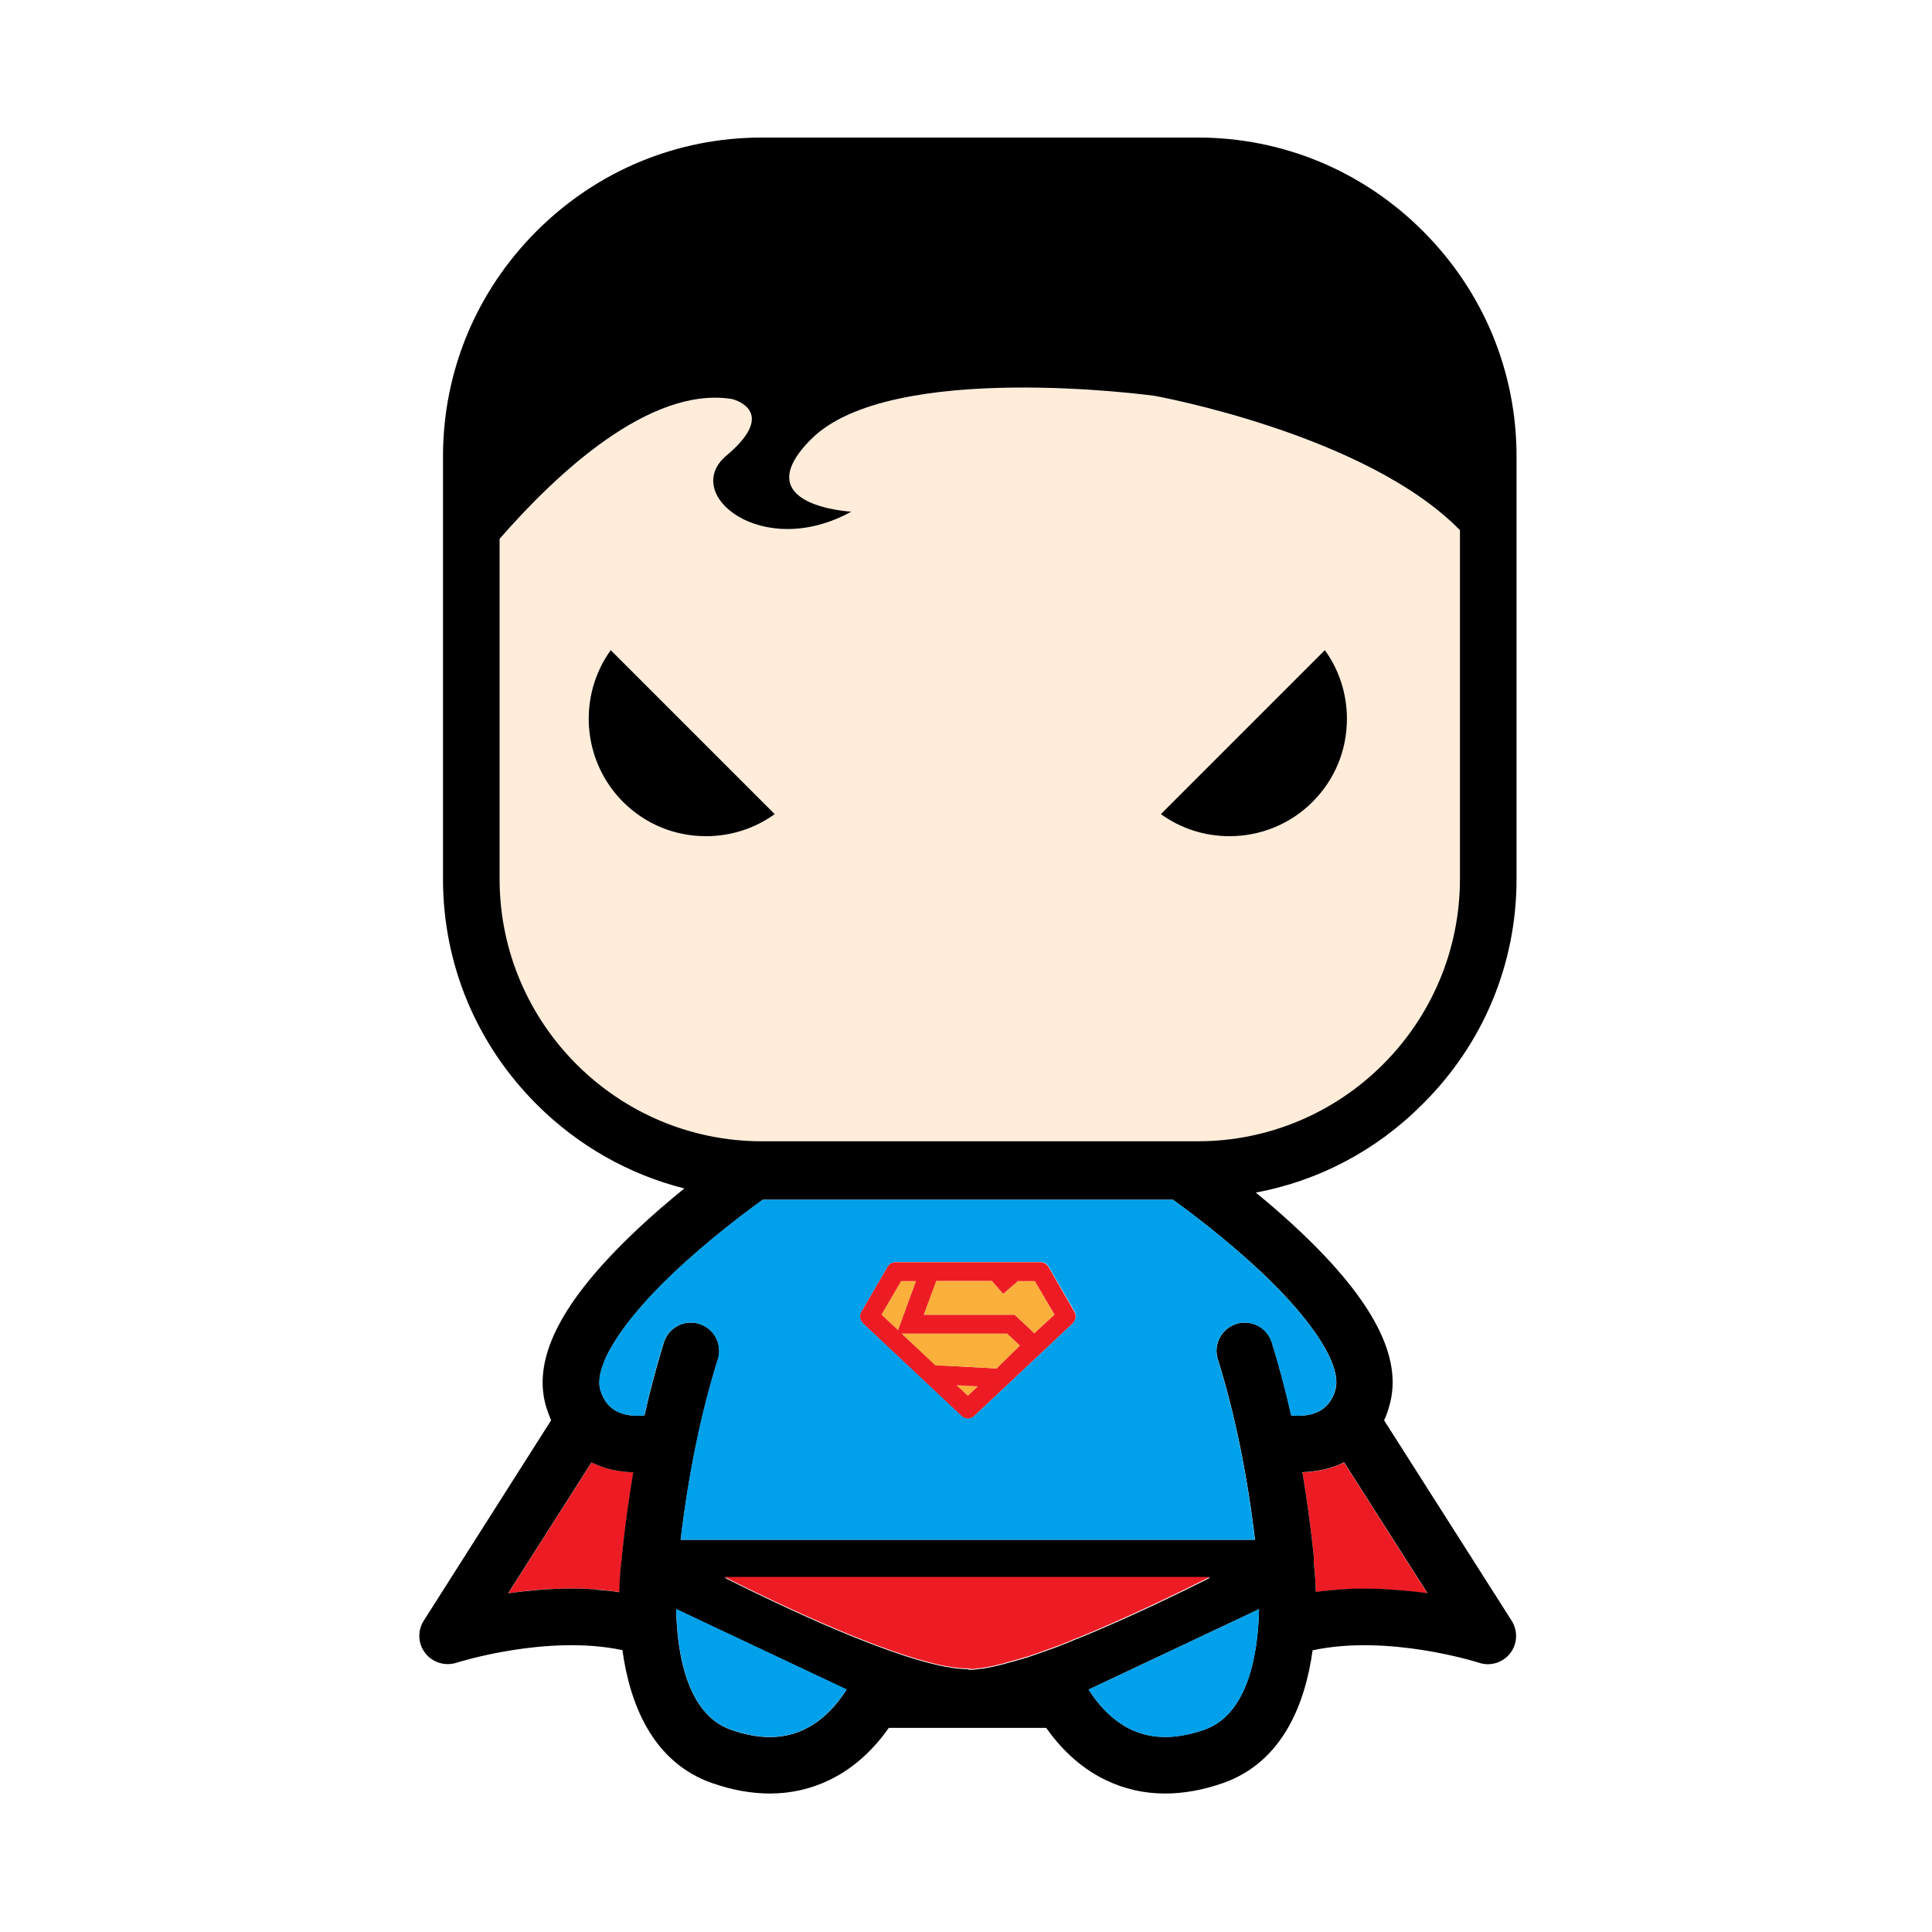
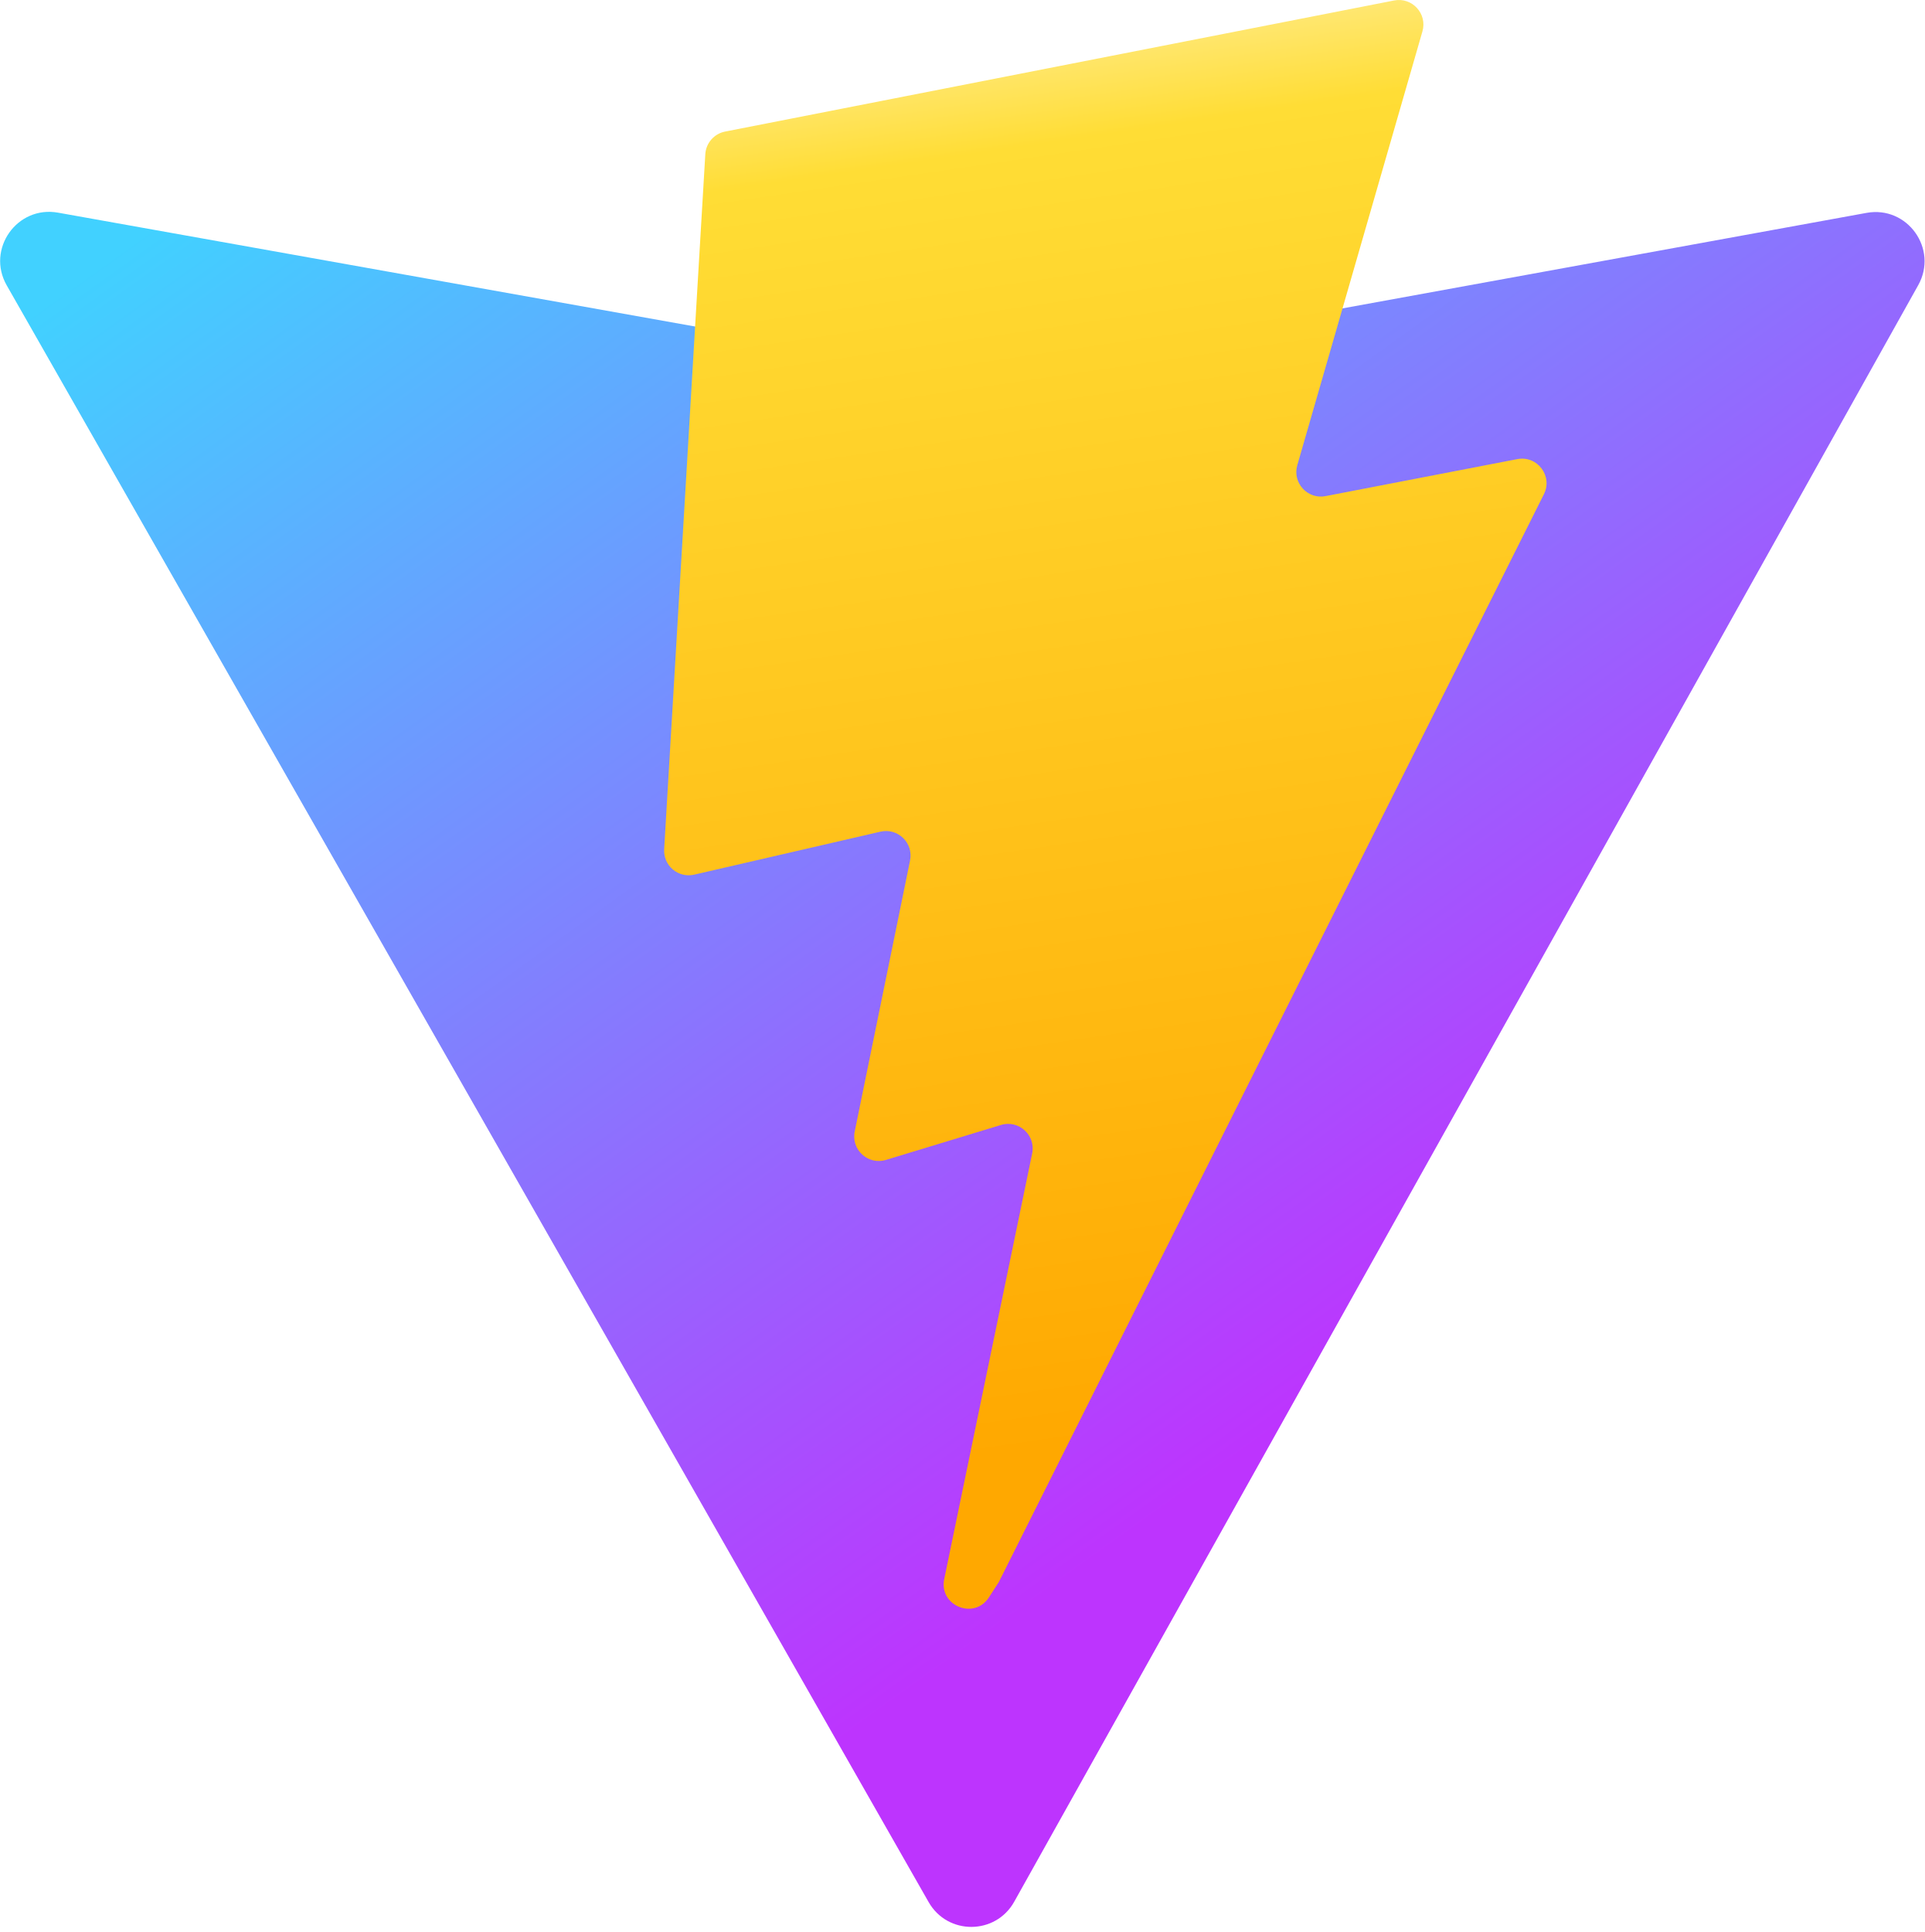
- <svg xmlns="http://www.w3.org/2000/svg" t="1744274434024" class="icon" viewBox="0 0 1024 1024" version="1.1" p-id="2814" width="60" height="60">
-   <path d="M329.4 827.7c0-0.3 0.1-0.6 0.2-0.9 0-0.7 0-1.4 0.1-2.1 1.6-15.3 3.6-30.1 6-44.3-4.6-0.2-9.4-0.8-14.2-2.2-2.8-0.8-5.4-1.8-7.9-3.1l-44.2 69.4c9.1-1.4 19.4-2.4 30.2-2.5h8.3c0.7 0 1.5 0 2.2 0.1 0.6 0 1.2 0.1 1.8 0.1 0.6 0 1.1 0.1 1.7 0.1 0.7 0 1.4 0.1 2.1 0.1 0.3 0 0.6 0 0.9 0.1 4 0.3 8 0.8 11.8 1.3 0.1-9 0.9-15.2 1-16.1z m375.1-49.5c-4.8 1.4-9.7 2-14.2 2.2 2.4 14.3 4.4 29 6 44.3 0.1 1.1 0.1 2.1 0 3.1 0.2 1.2 0.9 7.3 1.1 16.1 0.9-0.1 1.8-0.3 2.7-0.4 0.3 0 0.6-0.1 0.9-0.1 0.8-0.1 1.7-0.2 2.5-0.3 0.4 0 0.8-0.1 1.2-0.1 0.8-0.1 1.5-0.2 2.3-0.2 0.5 0 1-0.1 1.5-0.1 0.7-0.1 1.5-0.1 2.2-0.2 0.6 0 1.2-0.1 1.8-0.1 0.7 0 1.3-0.1 2-0.1s1.4-0.1 2-0.1c0.6 0 1.2 0 1.8-0.1h8.1c10.8 0.2 21.1 1.2 30.2 2.5l-44.2-69.4c-2.5 1.1-5.1 2.2-7.9 3z" fill="#ED1C24" p-id="2815" />
-   <path d="M773.8 281.1c-50-51.1-161.9-71.2-161.9-71.2s-139.8-19.4-182 23c-35.3 35.4 21.3 38.4 21.3 38.4-47.1 26-90.4-9.3-66.2-29.7 28.5-24 3-30 3-30-43.5-7-93.1 39.6-123.2 74.1V466c0 76.6 62.4 139 139 139h231c76.6 0 139-62.4 139-139V281.1zM374.2 443.2c-16.6 0-32.3-6.5-44-18.2-21.9-21.9-24-56.1-6.5-80.4l86.9 86.9c-10.5 7.6-23.1 11.7-36.4 11.7zM695.7 425c-11.8 11.8-27.4 18.2-44 18.2-13.2 0-25.9-4.1-36.4-11.7l86.9-86.9c7.6 10.5 11.7 23.1 11.7 36.4 0 16.6-6.5 32.2-18.2 44z" fill="#FFECD9" p-id="2816" />
-   <path d="M803.8 465.9v-224c0-45-17.6-87.4-49.6-119.4s-74.4-49.6-119.4-49.6h-231c-45 0-87.4 17.6-119.4 49.6s-49.6 74.4-49.6 119.4v224c0 45 17.6 87.4 49.6 119.4 22 22 49 37.2 78.3 44.6-8.1 6.6-17.3 14.4-26.2 22.9-38.8 36.8-54.2 66.8-47.3 91.9 0.8 2.8 1.8 5.5 2.9 8.1L224.6 859c-3.4 5.3-3.1 12.2 0.8 17.2 3.9 5 10.5 7 16.5 5.1 0.7-0.2 47.7-15.2 88-6.7 3.8 27.7 15.5 59.3 47.6 70.5 10.6 3.7 20.8 5.5 30.6 5.5 11.1 0 21.7-2.4 31.6-7.2 14.3-6.9 24.5-17.8 31.4-27.6h83.4c6.9 9.8 17.1 20.7 31.4 27.6 9.9 4.8 20.4 7.2 31.6 7.2 9.8 0 20-1.8 30.6-5.5 32.1-11.2 43.8-42.8 47.6-70.4 40.3-8.7 87.6 6.4 88.2 6.6 6 2 12.6 0 16.5-5s4.2-11.9 0.8-17.3l-67.6-106.2c1.2-2.5 2.1-5.2 2.9-8.1 7-25.1-8.5-55.2-47.3-91.9-8-7.6-16.1-14.6-23.6-20.7 33.2-6.2 63.8-22.2 88.3-46.8 32.3-32 49.9-74.4 49.9-119.4zM315.6 842.4c-0.7-0.1-1.4-0.1-2.1-0.1-0.5 0-1.1-0.1-1.7-0.1-0.6 0-1.2-0.1-1.8-0.1-0.7 0-1.5-0.1-2.2-0.1h-8.3c-10.8 0.2-21.1 1.2-30.2 2.5l44.2-69.4c2.5 1.2 5.1 2.3 7.9 3.1 4.8 1.4 9.7 2 14.2 2.2-2.4 14.3-4.4 29-6 44.3-0.1 0.7-0.1 1.4-0.1 2.1-0.1 0.3-0.1 0.6-0.2 0.9-0.1 1-0.9 7.1-1.1 16.2-3.8-0.6-7.8-1-11.8-1.3-0.2-0.1-0.5-0.2-0.8-0.2z m111 74.1c-11.3 5.5-24.1 5.6-39.2 0.3-23.7-8.3-28.6-41.5-29-63.9l90.3 42.6c-4.5 7.2-11.8 16-22.1 21z m86.4-31.8c-26.4 0-86.3-27-129-48.5h257.5c-17.9 9-38.8 19-59 27.6l-0.6 0.3c-2.6 1.1-5.3 2.2-7.9 3.3-0.3 0.1-0.5 0.2-0.8 0.3l-4.5 1.8-0.6 0.3c-0.8 0.3-1.6 0.6-2.4 1-0.3 0.1-0.6 0.2-0.8 0.3-1.4 0.5-2.8 1.1-4.1 1.6-0.3 0.1-0.7 0.3-1 0.4-2.4 0.9-4.7 1.7-7 2.5-0.4 0.1-0.7 0.3-1.1 0.4-1.3 0.4-2.5 0.9-3.8 1.3-0.3 0.1-0.5 0.2-0.8 0.3-0.7 0.2-1.4 0.5-2.1 0.7-0.4 0.1-0.7 0.2-1 0.3-1.1 0.4-2.3 0.7-3.4 1-0.3 0.1-0.7 0.2-1 0.3-0.7 0.2-1.3 0.4-2 0.6-0.3 0.1-0.6 0.2-0.9 0.2-1.1 0.3-2.2 0.6-3.2 0.9-0.3 0.1-0.7 0.2-1 0.3-1.1 0.3-2.2 0.5-3.3 0.8-0.2 0-0.4 0.1-0.7 0.2-0.6 0.1-1.1 0.2-1.7 0.4-0.3 0.1-0.6 0.1-1 0.2-0.9 0.2-1.8 0.3-2.7 0.5-0.3 0.1-0.6 0.1-0.9 0.2-0.5 0.1-1 0.2-1.5 0.2-0.3 0-0.6 0.1-0.9 0.1-0.8 0.1-1.6 0.2-2.3 0.3-0.3 0-0.6 0.1-0.9 0.1-0.4 0-0.9 0.1-1.3 0.1-0.6 0-1.1 0-1.6 0.1-0.4-0.4-0.5-0.4-0.7-0.4z m125.3 32.1c-20.7 7.2-37.5 4.3-51.2-8.8-4.2-4-7.6-8.5-10.1-12.5l90.3-42.6c-0.5 22.4-5.3 55.6-29 63.9z m88.1-74.8h-8.1c-0.6 0-1.2 0-1.8 0.1-0.7 0-1.4 0-2 0.1-0.7 0-1.4 0.1-2 0.1-0.6 0-1.2 0.1-1.8 0.1-0.7 0.1-1.5 0.1-2.2 0.2-0.5 0-1 0.1-1.5 0.1-0.8 0.1-1.6 0.1-2.3 0.2-0.4 0-0.8 0.1-1.2 0.1-0.8 0.1-1.7 0.2-2.5 0.3-0.3 0-0.6 0.1-0.9 0.1-0.9 0.1-1.8 0.3-2.7 0.4-0.2-8.8-1-14.9-1.1-16.1 0.1-1 0.1-2.1 0-3.1-1.6-15.3-3.6-30-6-44.3 4.6-0.2 9.4-0.8 14.2-2.2 2.8-0.8 5.4-1.8 7.9-3.1l44.2 69.4c-9.1-1.2-19.4-2.2-30.2-2.4z m-57.6-167.5c27.9 26.4 42.5 49.7 39 62.1-3.5 12.5-14.1 14.5-23.4 13.6-3-13.5-6.5-26.4-10.3-38.7-2.5-7.9-10.9-12.3-18.8-9.8s-12.3 10.9-9.8 18.8c8.9 28.4 15.5 60.5 19.7 95.6H360.8c4.2-35.1 10.8-67.2 19.7-95.6 2.5-7.9-1.9-16.3-9.8-18.8s-16.3 1.9-18.8 9.8c-3.8 12.3-7.3 25.2-10.3 38.7-9.2 0.9-19.9-1.1-23.4-13.6-3.4-12.4 11-35.6 38.8-61.9 19-18 39.2-33 47.3-38.8h217.4c8.1 5.8 28.1 20.7 47.1 38.6z m-34-69.6h-231c-76.6 0-139-62.4-139-139V285.6c30.1-34.5 79.6-81.1 123.2-74.1 0 0 25.5 6-3 30-24.3 20.4 19.1 55.7 66.2 29.7 0 0-56.6-3-21.3-38.4 42.2-42.3 182-23 182-23s111.9 20.1 161.9 71.2v184.8c0 76.8-62.4 139.1-139 139.1z" p-id="2817" />
-   <path d="M621.7 635.9H404.2c-8.1 5.8-28.3 20.8-47.3 38.8-27.7 26.3-42.2 49.5-38.8 61.9 3.5 12.5 14.1 14.5 23.4 13.6 3-13.5 6.4-26.4 10.3-38.7 2.5-7.9 10.9-12.3 18.8-9.8s12.3 10.9 9.8 18.8c-8.9 28.4-15.5 60.5-19.7 95.6h304.4c-4.2-35.1-10.8-67.2-19.7-95.6-2.5-7.9 1.9-16.3 9.8-18.8s16.3 1.9 18.8 9.8c3.8 12.3 7.3 25.2 10.3 38.7 9.2 0.9 19.9-1.1 23.4-13.6s-11.1-35.7-39-62.1c-18.9-17.9-38.9-32.8-47-38.6z m-53.1 65.4l-52.1 49c-1 0.9-2.2 1.4-3.4 1.4s-2.5-0.5-3.4-1.4l-52.1-49c-1.7-1.6-2.1-4.1-0.9-6.2l13.8-23.7c0.9-1.5 2.5-2.5 4.3-2.5h76.7c1.8 0 3.4 0.9 4.3 2.5l13.8 23.7c1 2.1 0.7 4.6-1 6.2z m-48 182.8c-0.3 0-0.6 0.1-0.9 0.1 0.2-0.1 0.5-0.1 0.9-0.1z m-5.5 0.5c-0.6 0-1.1 0-1.6 0.1 0.5-0.1 1.1-0.1 1.6-0.1z m22.3-4.3c-0.3 0.1-0.6 0.2-0.9 0.2 0.3 0 0.6-0.1 0.9-0.2z m3-0.8c-0.3 0.1-0.7 0.2-1 0.3 0.3-0.1 0.6-0.2 1-0.3z m-23.1 4.9c-0.3 0-0.6 0.1-0.9 0.1 0.3 0 0.6 0 0.9-0.1z m9.3-1.4c-0.3 0.1-0.6 0.1-1 0.2 0.4-0.1 0.7-0.1 1-0.2z m42-13.5l-0.6 0.3c0.2-0.2 0.4-0.2 0.6-0.3z m13.9-5.7l-0.6 0.3 0.6-0.3z m-8.5 3.5c-0.3 0.1-0.5 0.2-0.8 0.3 0.3-0.1 0.5-0.2 0.8-0.3z m-51 16.4c-0.3 0.1-0.6 0.1-0.9 0.2 0.3-0.1 0.6-0.2 0.9-0.2z m10.3-2.2c-0.3 0.1-0.7 0.2-1 0.3 0.3-0.2 0.6-0.3 1-0.3z m14.4-4.4c-0.3 0.1-0.5 0.2-0.8 0.3 0.2-0.1 0.5-0.2 0.8-0.3z m4.9-1.6c-0.4 0.1-0.7 0.3-1.1 0.4 0.3-0.2 0.7-0.3 1.1-0.4z m8-2.9c-0.3 0.1-0.7 0.3-1 0.4 0.3-0.2 0.7-0.3 1-0.4z m-31.6 9.9c-0.2 0-0.4 0.1-0.7 0.2 0.2-0.1 0.5-0.2 0.7-0.2z m36.6-11.8c-0.3 0.1-0.6 0.2-0.8 0.3 0.2-0.1 0.5-0.2 0.8-0.3z m-20.8 7.4c-0.4 0.1-0.7 0.2-1 0.3 0.3-0.1 0.6-0.2 1-0.3z" fill="#00A0EA" p-id="2818" />
-   <path d="M515.1 884.6c0.4 0 0.9-0.1 1.3-0.1 0.3 0 0.6 0 0.9-0.1 0.8-0.1 1.5-0.2 2.3-0.3 0.3 0 0.6-0.1 0.9-0.1 0.5-0.1 1-0.1 1.5-0.2 0.3 0 0.6-0.1 0.9-0.2 0.9-0.1 1.8-0.3 2.7-0.5 0.3-0.1 0.6-0.1 1-0.2 0.6-0.1 1.1-0.2 1.7-0.4 0.2 0 0.4-0.1 0.7-0.2 1.1-0.2 2.2-0.5 3.3-0.8 0.3-0.1 0.7-0.2 1-0.3 1.1-0.3 2.1-0.6 3.2-0.9 0.3-0.1 0.6-0.2 0.9-0.2 0.6-0.2 1.3-0.4 2-0.6 0.3-0.1 0.7-0.2 1-0.3 1.1-0.3 2.2-0.7 3.4-1 0.3-0.1 0.7-0.2 1-0.3 0.7-0.2 1.4-0.4 2.1-0.7 0.3-0.1 0.5-0.2 0.8-0.3 1.3-0.4 2.5-0.8 3.8-1.3 0.4-0.1 0.7-0.3 1.1-0.4 2.3-0.8 4.6-1.7 7-2.5 0.3-0.1 0.7-0.3 1-0.4 1.4-0.5 2.7-1 4.1-1.6 0.3-0.1 0.6-0.2 0.8-0.3 0.8-0.3 1.6-0.6 2.4-1l0.6-0.3 4.5-1.8c0.3-0.1 0.5-0.2 0.8-0.3 2.6-1.1 5.2-2.1 7.9-3.3l0.6-0.3c20.2-8.6 41.1-18.6 59-27.6H384c42.8 21.5 102.6 48.5 129 48.5h0.4c0.6 0.3 1.2 0.3 1.7 0.3z" fill="#ED1C24" p-id="2819" />
-   <path d="M615.3 431.5c10.5 7.6 23.1 11.7 36.4 11.7 16.6 0 32.3-6.5 44-18.2 11.8-11.8 18.2-27.4 18.2-44 0-13.2-4.1-25.9-11.7-36.4l-86.9 86.9zM330.2 425c11.8 11.8 27.4 18.2 44 18.2 13.2 0 25.9-4.1 36.4-11.7l-86.9-86.9c-17.5 24.3-15.3 58.5 6.5 80.4z" p-id="2820" />
-   <path d="M477.5 679l-10.3 17.8 8.8 8.2 9.5-26z m35.5 60.8l5.3-5-11.3-0.6z m26-60.8l0.2 0.3-3.7 3.3-3.8 3.3-6-7h-29.6l-6.5 18h48.2l10.4 9.8 10.6-9.9-10.3-17.8z" fill="#FBB03B" p-id="2821" />
-   <path d="M555.7 671.5c-0.9-1.5-2.5-2.5-4.3-2.5h-76.7c-1.8 0-3.4 0.9-4.3 2.5l-13.8 23.7c-1.2 2-0.8 4.6 0.9 6.2l52.1 49c1 0.9 2.2 1.4 3.4 1.4s2.5-0.5 3.4-1.4l52.1-49c1.7-1.6 2.1-4.1 0.9-6.2l-13.7-23.7z m-88.5 25.3l10.4-17.8h7.9l-9.5 26-8.8-8.2z m45.8 43l-6-5.6 11.3 0.6-5.3 5z m15.2-14.5l-31.3-1.7-1.1-0.1-17.8-16.6h55.8l6.7 6.3-12.3 12.1z m20-18.6l-10.4-9.8h-48.2l6.6-18h29.5l6 6.9 3.8-3.3 3.8-3.3-0.3-0.2h9.5l10.4 17.8-10.7 9.9z" fill="#ED1C24" p-id="2822" />
-   <path d="M512.6 706.9H478l17.7 16.7 1.1 0.1 31.4 1.6 12.3-12.1-6.7-6.3z" fill="#FBB03B" p-id="2823" />
-   <path d="M358.4 852.8c0.5 22.4 5.3 55.7 29 63.9 15.1 5.3 28 5.2 39.2-0.3 10.3-5 17.5-13.8 22.1-21l-90.3-42.6zM577 895.5c2.5 4 5.9 8.5 10.1 12.5 13.7 13.1 30.5 16 51.2 8.8 23.7-8.3 28.6-41.5 29-63.9L577 895.5z" fill="#00A0EA" p-id="2824" />
+ <svg xmlns="http://www.w3.org/2000/svg" aria-hidden="true" role="img" class="iconify iconify--logos" width="31.88" height="32" preserveAspectRatio="xMidYMid meet" viewBox="0 0 256 257">
+   <defs>
+     <linearGradient id="IconifyId1813088fe1fbc01fb466" x1="-.828%" x2="57.636%" y1="7.652%" y2="78.411%">
+       <stop offset="0%" stop-color="#41D1FF" />
+       <stop offset="100%" stop-color="#BD34FE" />
+     </linearGradient>
+     <linearGradient id="IconifyId1813088fe1fbc01fb467" x1="43.376%" x2="50.316%" y1="2.242%" y2="89.03%">
+       <stop offset="0%" stop-color="#FFEA83" />
+       <stop offset="8.333%" stop-color="#FFDD35" />
+       <stop offset="100%" stop-color="#FFA800" />
+     </linearGradient>
+   </defs>
+   <path fill="url(#IconifyId1813088fe1fbc01fb466)" d="M255.153 37.938L134.897 252.976c-2.483 4.44-8.862 4.466-11.382.048L.875 37.958c-2.746-4.814 1.371-10.646 6.827-9.67l120.385 21.517a6.537 6.537 0 0 0 2.322-.004l117.867-21.483c5.438-.991 9.574 4.796 6.877 9.62Z" />
+   <path fill="url(#IconifyId1813088fe1fbc01fb467)" d="M185.432.063L96.44 17.501a3.268 3.268 0 0 0-2.634 3.014l-5.474 92.456a3.268 3.268 0 0 0 3.997 3.378l24.777-5.718c2.318-.535 4.413 1.507 3.936 3.838l-7.361 36.047c-.495 2.426 1.782 4.5 4.151 3.78l15.304-4.649c2.372-.72 4.652 1.36 4.15 3.788l-11.698 56.621c-.732 3.542 3.979 5.473 5.943 2.437l1.313-2.028l72.516-144.72c1.215-2.423-.88-5.186-3.54-4.672l-25.505 4.922c-2.396.462-4.435-1.77-3.759-4.114l16.646-57.705c.677-2.35-1.37-4.583-3.769-4.113Z" />
</svg>
